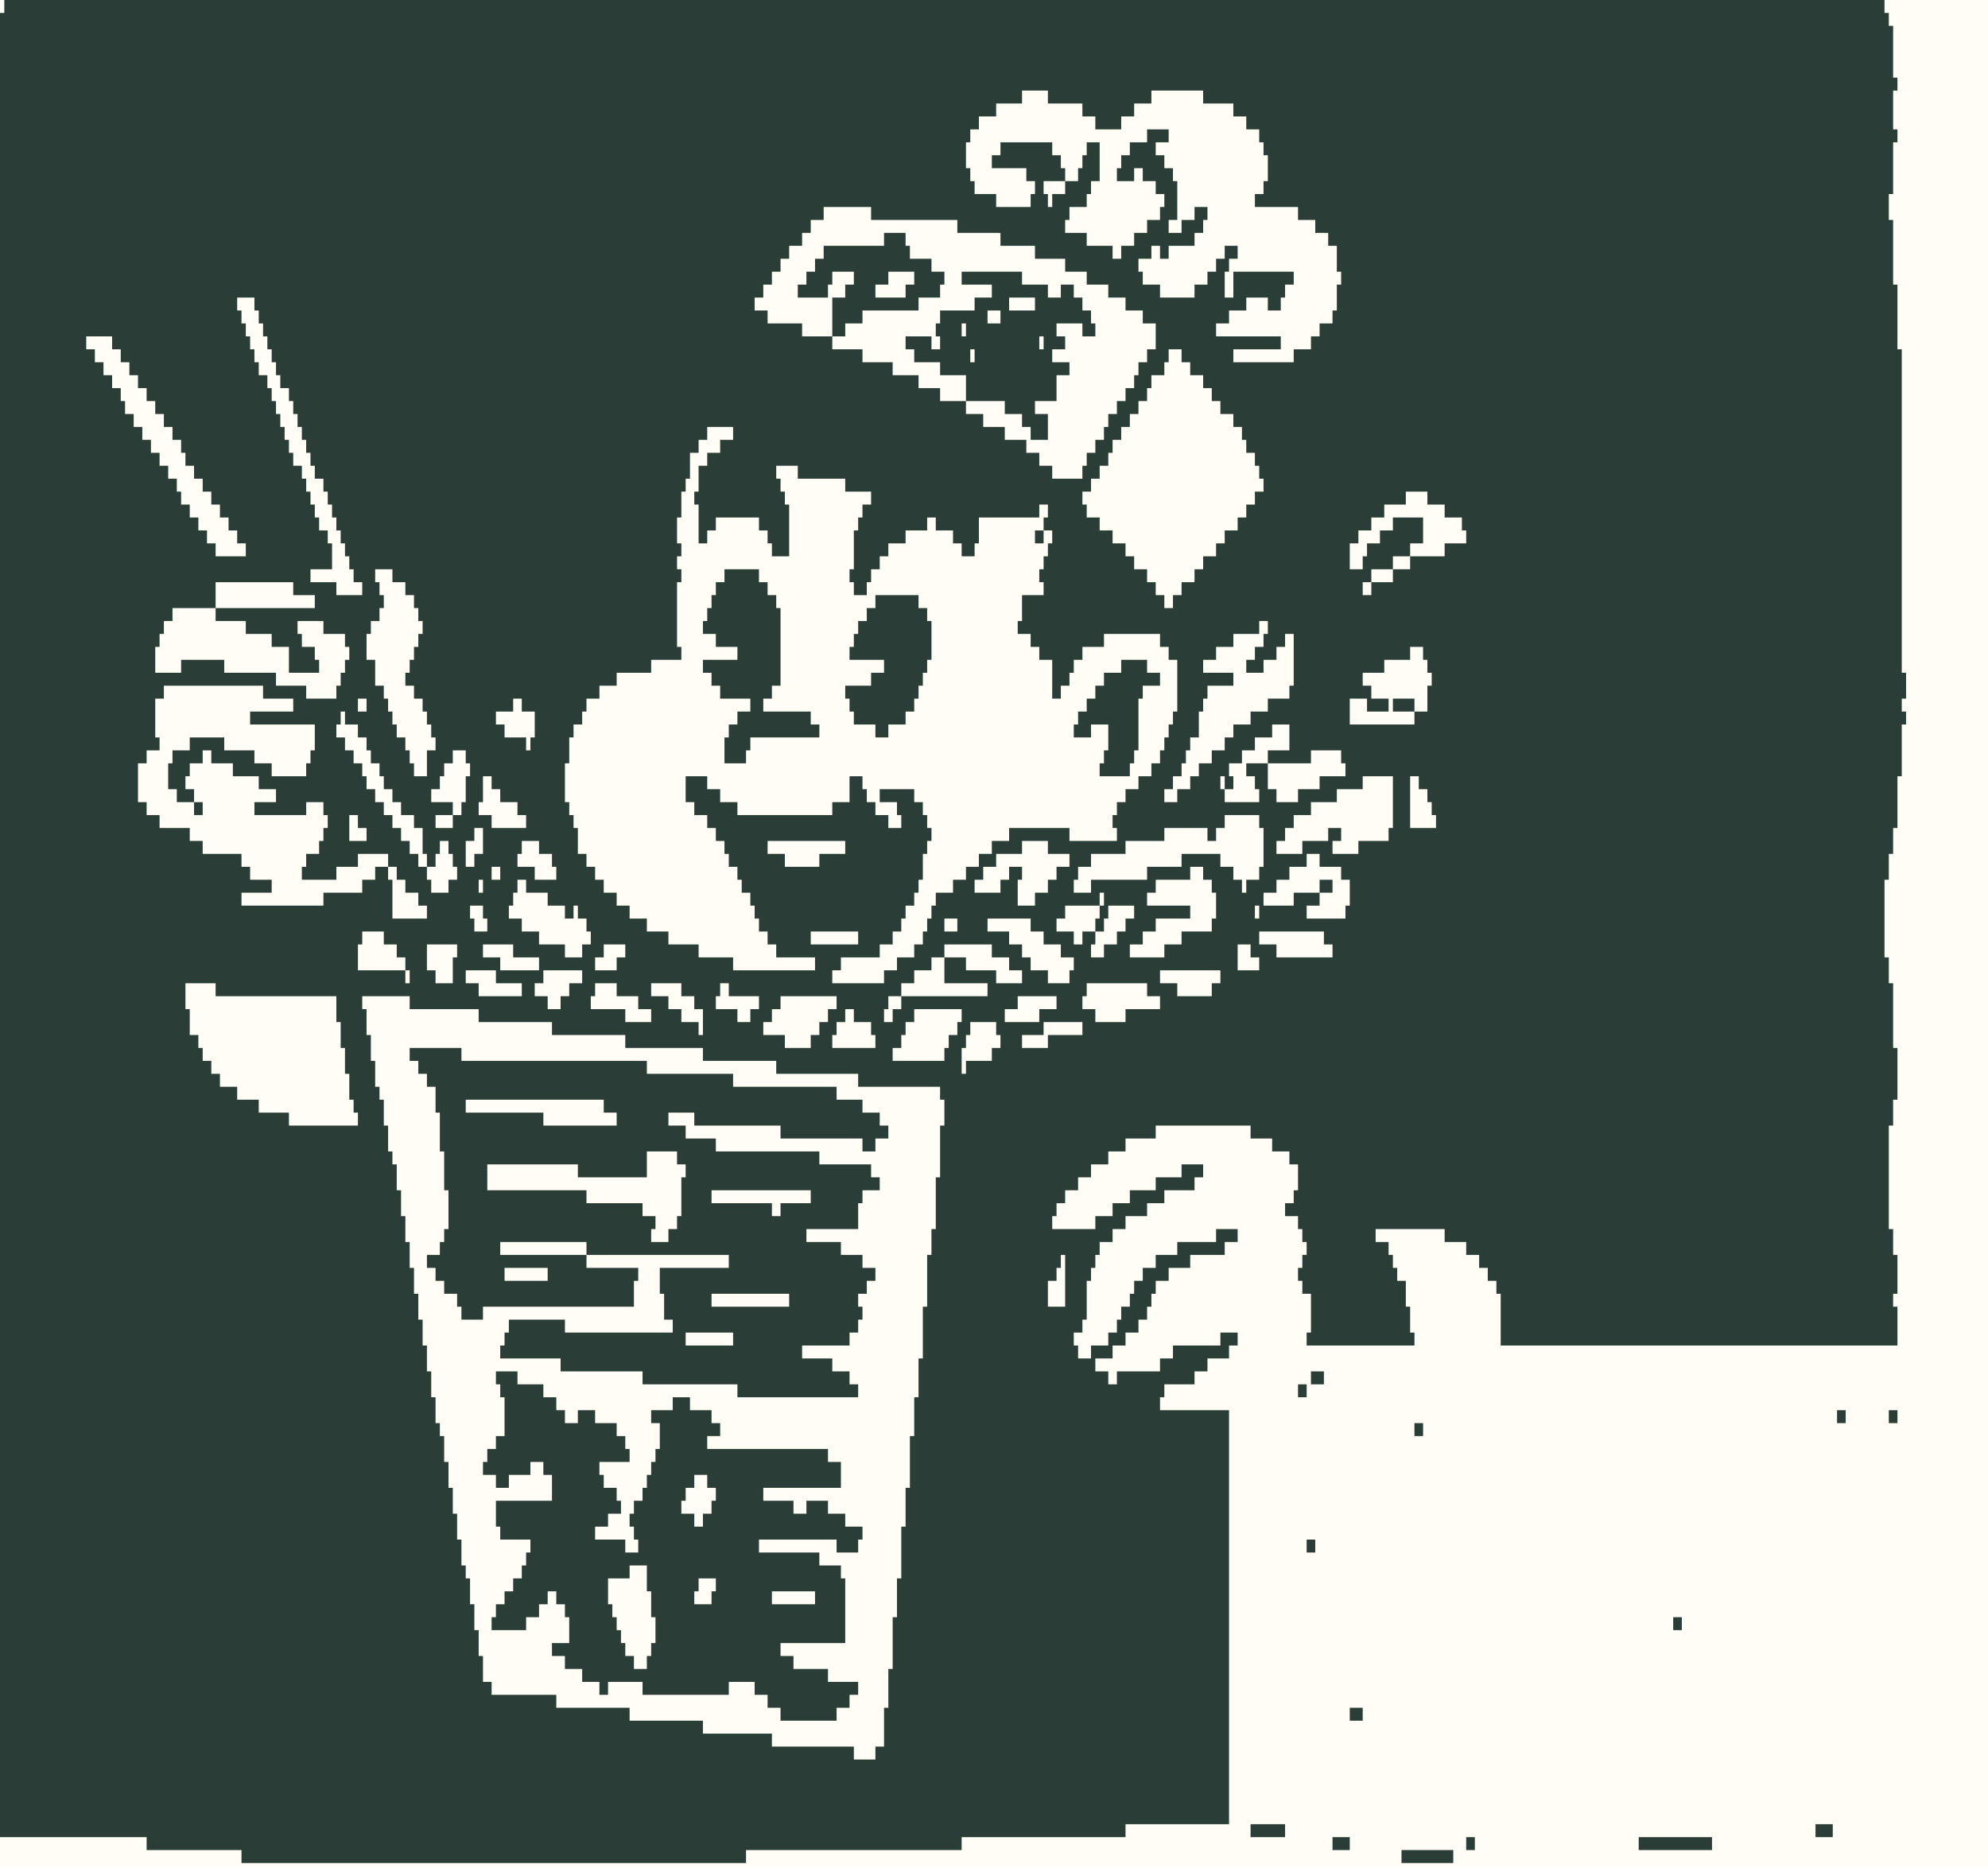
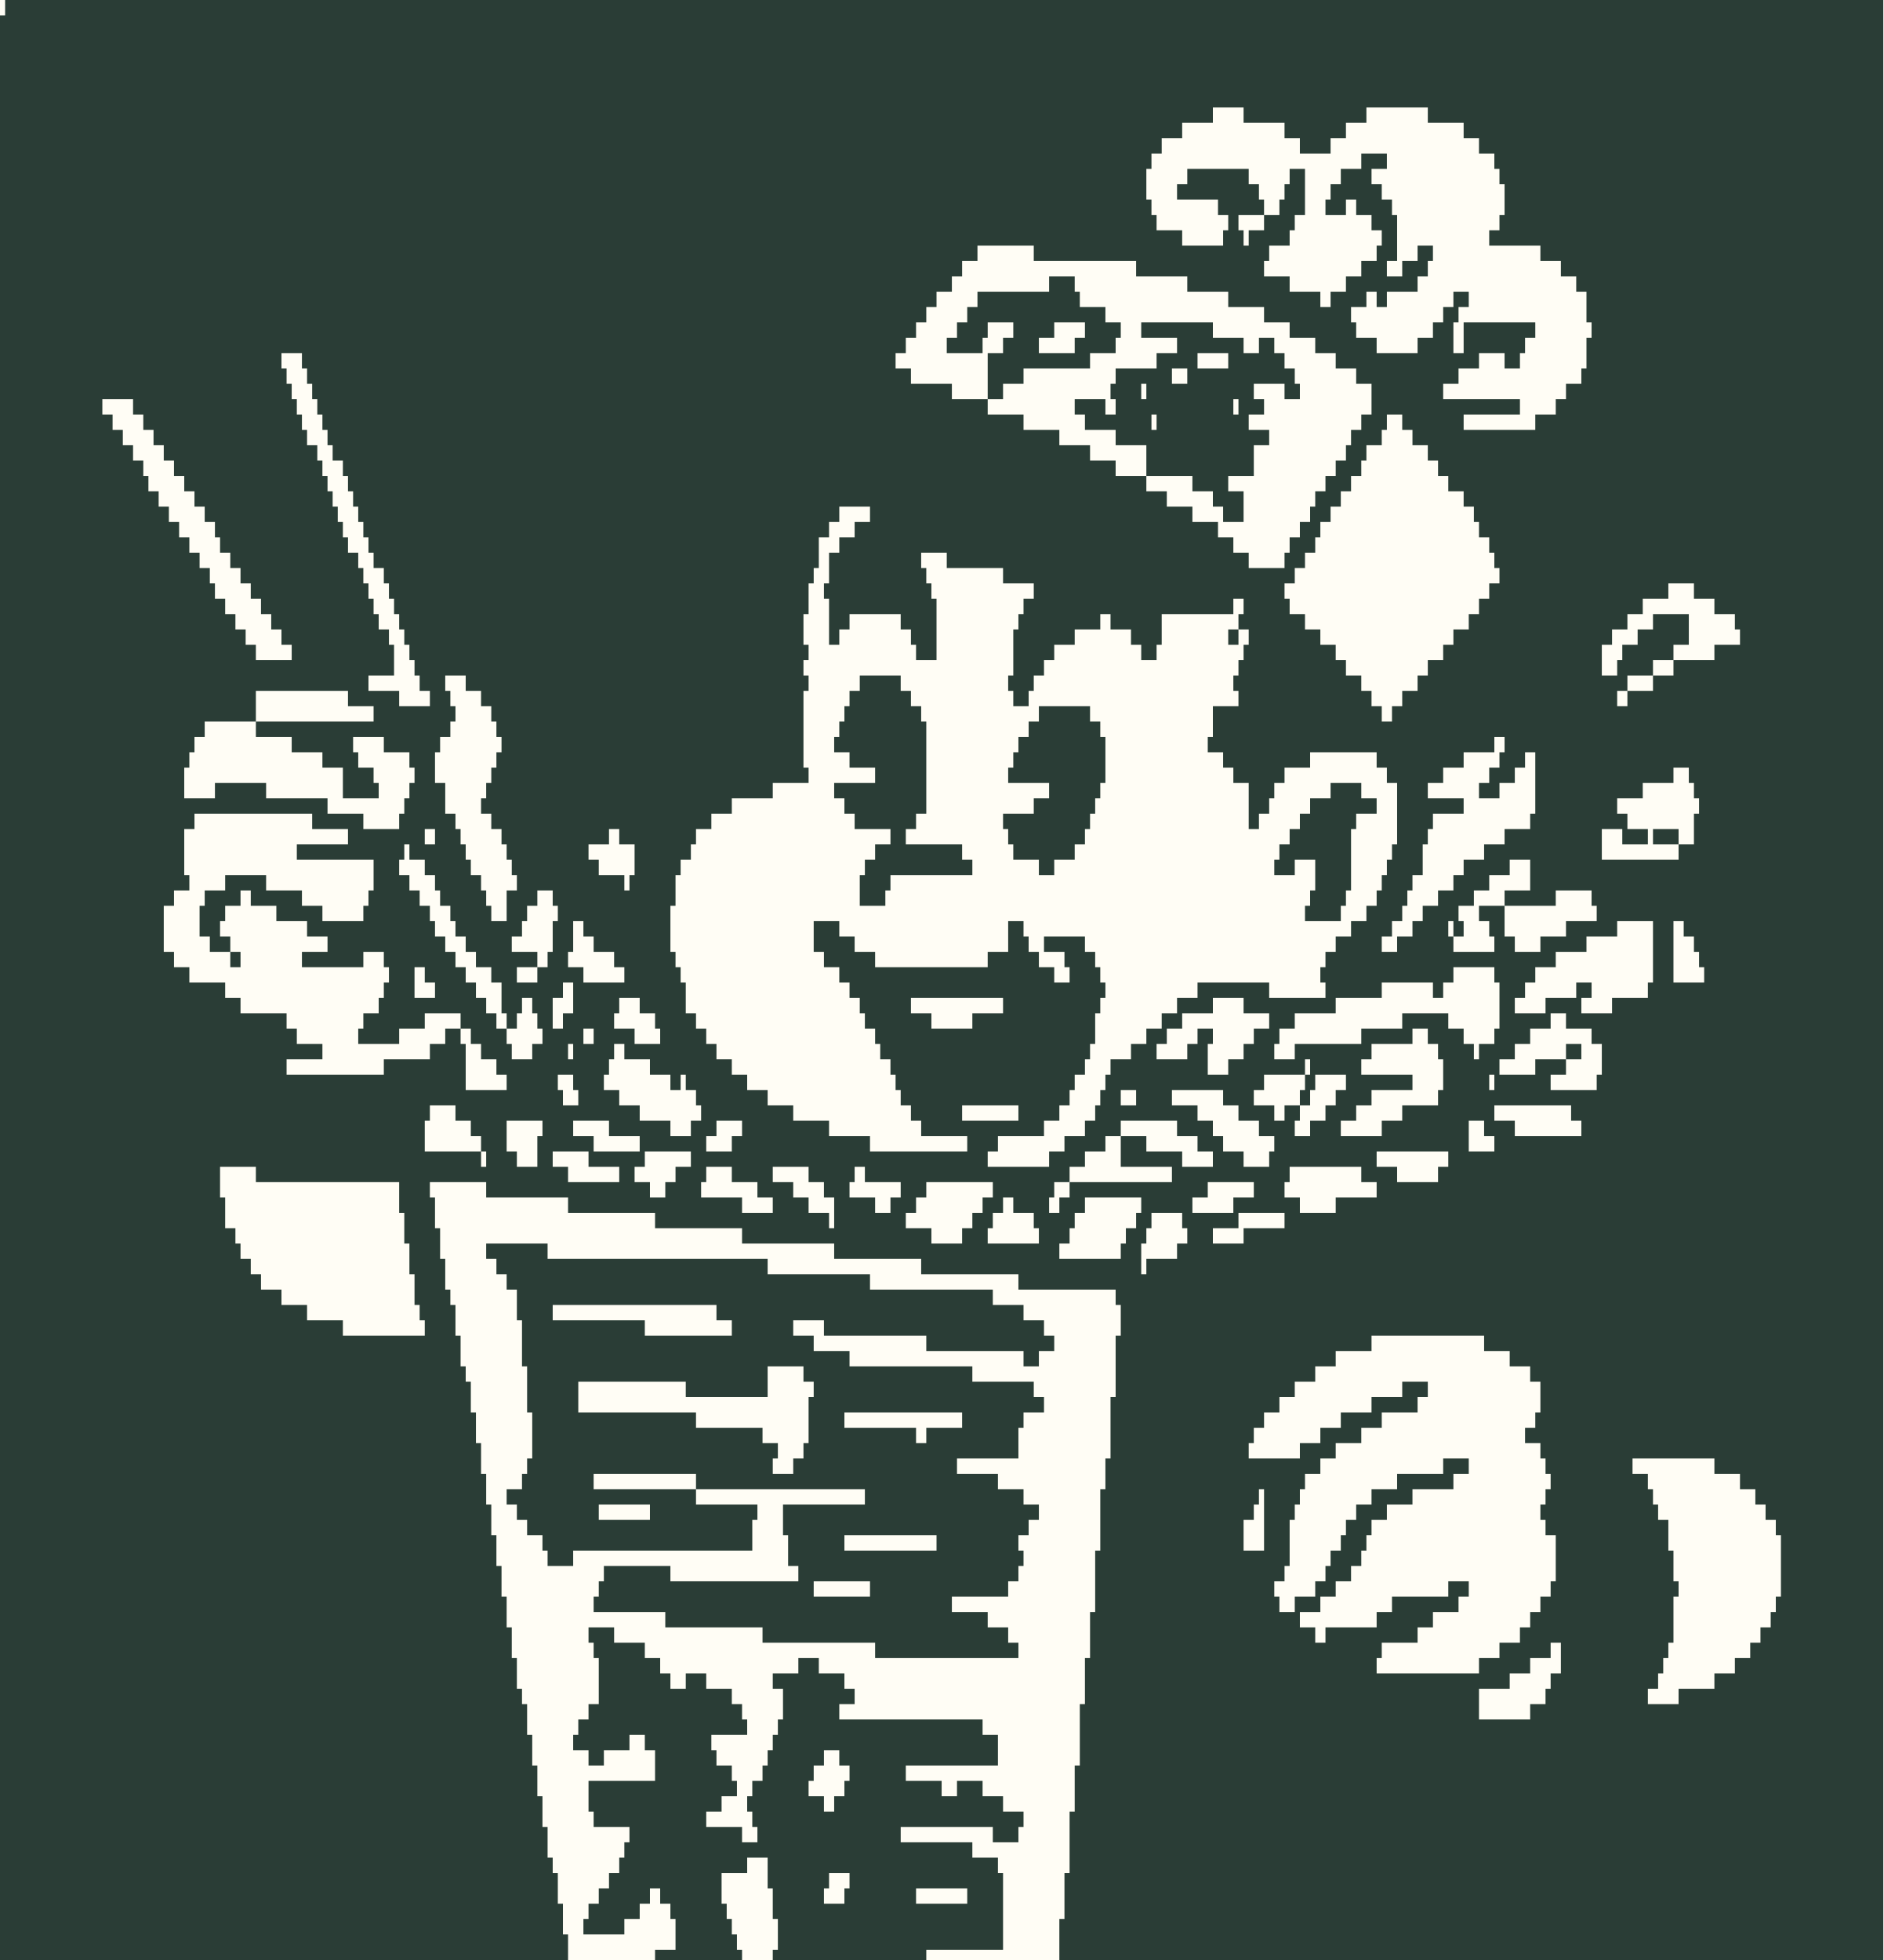
- <svg xmlns="http://www.w3.org/2000/svg" viewBox="0 0 461 433" width="461" height="433">
+ <svg xmlns="http://www.w3.org/2000/svg" viewBox="0 0 368 383" width="368" height="383">
  <rect width="100%" height="100%" fill="#fffdf5" />
-   <path d="M1 0H437v3H1Z M0 3H438v3H0Z M0 6H439v3H0Z M0 9H439v3H0Z M0 12H439v3H0Z M0 15H439v3H0Z M0 18H440v3H0Z M0 21H237v3H0Z M243 21H267v3H243Z M279 21H439v3H279Z M0 24H231v3H0Z M251 24H263v3H251Z M286 24H439v3H286Z M0 27H227v3H0Z M254 27H260v3H254Z M289 27H439v3H289Z M0 30H225v3H0Z M266 30H271v3H266Z M292 30H440v3H292Z M0 33H224v3H0Z M232 33H244v3H232Z M252 33H255v3H252Z M262 33H268v3H262Z M293 33H439v3H293Z M0 36H224v3H0Z M230 36H246v3H230Z M251 36H255v3H251Z M260 36H270v3H260Z M294 36H439v3H294Z M0 39H225v3H0Z M238 39H247v3H238Z M250 39H255v3H250Z M259 39H263v3H259Z M265 39H272v3H265Z M294 39H439v3H294Z M0 42H226v3H0Z M240 42H242v3H240Z M247 42H253v3H247Z M268 42H273v3H268Z M293 42H439v3H293Z M0 45H231v3H0Z M239 45H243v3H239Z M244 45H252v3H244Z M270 45H273v3H270Z M291 45H438v3H291Z M0 48H191v3H0Z M202 48H248v3H202Z M269 48H273v3H269Z M277 48H280v3H277Z M301 48H438v3H301Z M0 51H188v3H0Z M222 51H247v3H222Z M266 51H271v3H266Z M274 51H279v3H274Z M305 51H439v3H305Z M0 54H186v3H0Z M205 54H210v3H205Z M232 54H252v3H232Z M263 54H277v3H263Z M308 54H439v3H308Z M0 57H183v3H0Z M191 57H211v3H191Z M240 57H258v3H240Z M260 57H267v3H260Z M269 57H271v3H269Z M284 57H287v3H284Z M310 57H439v3H310Z M0 60H181v3H0Z M189 60H216v3H189Z M247 60H264v3H247Z M282 60H285v3H282Z M310 60H439v3H310Z M0 63H179v3H0Z M187 63H193v3H187Z M198 63H206v3H198Z M212 63H219v3H212Z M223 63H237v3H223Z M252 63H265v3H252Z M280 63H284v3H280Z M286 63H300v3H286Z M311 63H439v3H311Z M0 66H177v3H0Z M185 66H192v3H185Z M196 66H203v3H196Z M210 66H218v3H210Z M230 66H243v3H230Z M246 66H249v3H246Z M257 66H269v3H257Z M277 66H284v3H277Z M286 66H298v3H286Z M310 66H440v3H310Z M0 69H55v3H0Z M59 69H175v3H59Z M193 69H213v3H193Z M226 69H234v3H226Z M240 69H251v3H240Z M261 69H289v3H261Z M294 69H297v3H294Z M310 69H440v3H310Z M0 72H56v3H0Z M60 72H178v3H60Z M193 72H200v3H193Z M218 72H229v3H218Z M232 72H253v3H232Z M265 72H285v3H265Z M309 72H440v3H309Z M0 75H57v3H0Z M61 75H186v3H61Z M193 75H196v3H193Z M217 75H223v3H217Z M224 75H245v3H224Z M251 75H254v3H251Z M268 75H282v3H268Z M306 75H440v3H306Z M0 78H20v3H0Z M26 78H58v3H26Z M62 78H193v3H62Z M210 78H216v3H210Z M218 78H241v3H218Z M242 78H247v3H242Z M268 78H297v3H268Z M304 78H440v3H304Z M0 81H22v3H0Z M28 81H59v3H28Z M63 81H200v3H63Z M212 81H225v3H212Z M226 81H244v3H226Z M266 81H271v3H266Z M274 81H286v3H274Z M300 81H441v3H300Z M0 84H24v3H0Z M30 84H60v3H30Z M64 84H207v3H64Z M218 84H248v3H218Z M264 84H270v3H264Z M276 84H441v3H276Z M0 87H26v3H0Z M32 87H62v3H32Z M65 87H213v3H65Z M224 87H245v3H224Z M263 87H267v3H263Z M279 87H441v3H279Z M0 90H28v3H0Z M34 90H63v3H34Z M67 90H218v3H67Z M224 90H245v3H224Z M261 90H266v3H261Z M281 90H441v3H281Z M0 93H29v3H0Z M36 93H64v3H36Z M68 93H224v3H68Z M233 93H240v3H233Z M259 93H264v3H259Z M283 93H441v3H283Z M0 96H31v3H0Z M38 96H65v3H38Z M69 96H228v3H69Z M237 96H243v3H237Z M257 96H262v3H257Z M286 96H441v3H286Z M0 99H33v3H0Z M40 99H66v3H40Z M70 99H164v3H70Z M170 99H233v3H170Z M239 99H243v3H239Z M256 99H260v3H256Z M288 99H441v3H288Z M0 102H35v3H0Z M42 102H67v3H42Z M71 102H162v3H71Z M167 102H238v3H167Z M254 102H258v3H254Z M289 102H441v3H289Z M0 105H37v3H0Z M43 105H68v3H43Z M72 105H160v3H72Z M164 105H241v3H164Z M252 105H257v3H252Z M291 105H441v3H291Z M0 108H39v3H0Z M45 108H70v3H45Z M73 108H160v3H73Z M162 108H180v3H162Z M185 108H244v3H185Z M251 108H255v3H251Z M292 108H441v3H292Z M0 111H41v3H0Z M47 111H71v3H47Z M75 111H159v3H75Z M162 111H181v3H162Z M196 111H253v3H196Z M293 111H441v3H293Z M0 114H42v3H0Z M49 114H72v3H49Z M76 114H158v3H76Z M161 114H182v3H161Z M202 114H251v3H202Z M291 114H326v3H291Z M331 114H441v3H331Z M0 117H44v3H0Z M51 117H73v3H51Z M77 117H158v3H77Z M162 117H183v3H162Z M200 117H241v3H200Z M243 117H252v3H243Z M289 117H321v3H289Z M335 117H441v3H335Z M0 120H46v3H0Z M53 120H74v3H53Z M78 120H157v3H78Z M162 120H166v3H162Z M176 120H183v3H176Z M199 120H215v3H199Z M217 120H227v3H217Z M242 120H255v3H242Z M287 120H318v3H287Z M323 120H330v3H323Z M339 120H441v3H339Z M0 123H48v3H0Z M55 123H76v3H55Z M79 123H157v3H79Z M162 123H164v3H162Z M178 123H183v3H178Z M198 123H210v3H198Z M221 123H227v3H221Z M240 123H242v3H240Z M244 123H258v3H244Z M284 123H315v3H284Z M320 123H330v3H320Z M340 123H441v3H340Z M0 126H50v3H0Z M57 126H77v3H57Z M80 126H158v3H80Z M179 126H183v3H179Z M198 126H206v3H198Z M223 126H226v3H223Z M243 126H261v3H243Z M282 126H313v3H282Z M317 126H327v3H317Z M335 126H441v3H335Z M0 129H77v3H0Z M81 129H157v3H81Z M198 129H204v3H198Z M242 129H263v3H242Z M279 129H313v3H279Z M316 129H323v3H316Z M327 129H441v3H327Z M0 132H72v3H0Z M82 132H87v3H82Z M91 132H158v3H91Z M168 132H176v3H168Z M197 132H202v3H197Z M241 132H266v3H241Z M277 132H318v3H277Z M323 132H441v3H323Z M0 135H50v3H0Z M68 135H78v3H68Z M84 135H88v3H84Z M94 135H157v3H94Z M166 135H178v3H166Z M198 135H201v3H198Z M242 135H268v3H242Z M274 135H316v3H274Z M318 135H441v3H318Z M0 138H50v3H0Z M73 138H89v3H73Z M96 138H157v3H96Z M165 138H180v3H165Z M203 138H213v3H203Z M237 138H270v3H237Z M272 138H441v3H272Z M0 141H40v3H0Z M50 141H88v3H50Z M97 141H157v3H97Z M164 141H181v3H164Z M201 141H215v3H201Z M237 141H441v3H237Z M0 144H38v3H0Z M57 144H69v3H57Z M75 144H86v3H75Z M98 144H157v3H98Z M163 144H181v3H163Z M199 144H216v3H199Z M236 144H292v3H236Z M294 144H441v3H294Z M0 147H37v3H0Z M63 147H70v3H63Z M80 147H85v3H80Z M97 147H157v3H97Z M166 147H181v3H166Z M198 147H216v3H198Z M239 147H256v3H239Z M269 147H286v3H269Z M293 147H298v3H293Z M300 147H441v3H300Z M0 150H36v3H0Z M67 150H73v3H67Z M81 150H85v3H81Z M96 150H158v3H96Z M171 150H181v3H171Z M197 150H216v3H197Z M241 150H251v3H241Z M271 150H282v3H271Z M291 150H296v3H291Z M300 150H327v3H300Z M330 150H441v3H330Z M0 153H36v3H0Z M42 153H52v3H42Z M67 153H74v3H67Z M80 153H87v3H80Z M95 153H151v3H95Z M163 153H181v3H163Z M205 153H215v3H205Z M244 153H249v3H244Z M260 153H266v3H260Z M273 153H279v3H273Z M289 153H293v3H289Z M300 153H321v3H300Z M331 153H441v3H331Z M0 156H64v3H0Z M79 156H87v3H79Z M94 156H143v3H94Z M165 156H181v3H165Z M202 156H214v3H202Z M244 156H248v3H244Z M256 156H269v3H256Z M273 156H286v3H273Z M300 156H316v3H300Z M332 156H442v3H332Z M0 159H38v3H0Z M61 159H71v3H61Z M78 159H89v3H78Z M96 159H139v3H96Z M167 159H179v3H167Z M196 159H213v3H196Z M244 159H246v3H244Z M254 159H265v3H254Z M273 159H280v3H273Z M299 159H318v3H299Z M331 159H442v3H331Z M0 162H36v3H0Z M68 162H83v3H68Z M85 162H90v3H85Z M98 162H119v3H98Z M121 162H136v3H121Z M174 162H177v3H174Z M197 162H212v3H197Z M252 162H264v3H252Z M273 162H279v3H273Z M294 162H313v3H294Z M317 162H322v3H317Z M323 162H328v3H323Z M331 162H441v3H331Z M0 165H36v3H0Z M58 165H79v3H58Z M80 165H91v3H80Z M99 165H115v3H99Z M124 165H135v3H124Z M171 165H188v3H171Z M198 165H210v3H198Z M250 165H264v3H250Z M272 165H278v3H272Z M290 165H313v3H290Z M328 165H442v3H328Z M0 168H36v3H0Z M73 168H78v3H73Z M83 168H92v3H83Z M100 168H117v3H100Z M124 168H133v3H124Z M169 168H190v3H169Z M203 168H206v3H203Z M249 168H253v3H249Z M257 168H264v3H257Z M271 168H278v3H271Z M286 168H295v3H286Z M299 168H441v3H299Z M0 171H37v3H0Z M44 171H52v3H44Z M73 171H80v3H73Z M85 171H94v3H85Z M101 171H122v3H101Z M123 171H132v3H123Z M168 171H174v3H168Z M257 171H264v3H257Z M270 171H276v3H270Z M284 171H291v3H284Z M299 171H441v3H299Z M0 174H34v3H0Z M40 174H47v3H40Z M49 174H59v3H49Z M72 174H82v3H72Z M86 174H95v3H86Z M99 174H105v3H99Z M108 174H132v3H108Z M168 174H173v3H168Z M256 174H263v3H256Z M269 174H275v3H269Z M281 174H288v3H281Z M294 174H304v3H294Z M311 174H441v3H311Z M0 177H32v3H0Z M39 177H44v3H39Z M54 177H63v3H54Z M71 177H84v3H71Z M88 177H96v3H88Z M99 177H103v3H99Z M109 177H131v3H109Z M255 177H262v3H255Z M267 177H274v3H267Z M278 177H285v3H278Z M289 177H294v3H289Z M312 177H441v3H312Z M0 180H32v3H0Z M39 180H43v3H39Z M60 180H85v3H60Z M89 180H102v3H89Z M108 180H112v3H108Z M114 180H131v3H114Z M159 180H164v3H159Z M197 180H200v3H197Z M264 180H272v3H264Z M276 180H283v3H276Z M284 180H286v3H284Z M291 180H294v3H291Z M306 180H316v3H306Z M323 180H327v3H323Z M329 180H440v3H329Z M0 183H32v3H0Z M41 183H45v3H41Z M64 183H87v3H64Z M91 183H100v3H91Z M108 183H112v3H108Z M116 183H131v3H116Z M159 183H167v3H159Z M197 183H201v3H197Z M204 183H212v3H204Z M261 183H270v3H261Z M273 183H284v3H273Z M292 183H296v3H292Z M301 183H310v3H301Z M323 183H327v3H323Z M331 183H440v3H331Z M0 186H34v3H0Z M45 186H47v3H45Z M59 186H71v3H59Z M75 186H89v3H75Z M93 186H105v3H93Z M107 186H111v3H107Z M120 186H132v3H120Z M161 186H171v3H161Z M193 186H203v3H193Z M208 186H214v3H208Z M259 186H304v3H259Z M323 186H327v3H323Z M332 186H440v3H332Z M0 189H37v3H0Z M76 189H81v3H76Z M83 189H91v3H83Z M96 189H101v3H96Z M105 189H114v3H105Z M122 189H133v3H122Z M164 189H206v3H164Z M209 189H215v3H209Z M258 189H284v3H258Z M292 189H300v3H292Z M323 189H327v3H323Z M333 189H440v3H333Z M0 192H44v3H0Z M75 192H81v3H75Z M85 192H93v3H85Z M98 192H110v3H98Z M112 192H134v3H112Z M166 192H216v3H166Z M234 192H248v3H234Z M259 192H270v3H259Z M280 192H282v3H280Z M293 192H298v3H293Z M308 192H311v3H308Z M322 192H439v3H322Z M0 195H47v3H0Z M74 195H95v3H74Z M98 195H102v3H98Z M104 195H108v3H104Z M112 195H121v3H112Z M125 195H134v3H125Z M168 195H178v3H168Z M196 195H215v3H196Z M230 195H237v3H230Z M243 195H261v3H243Z M293 195H296v3H293Z M302 195H309v3H302Z M315 195H439v3H315Z M0 198H56v3H0Z M71 198H83v3H71Z M90 198H97v3H90Z M99 198H101v3H99Z M105 198H108v3H105Z M110 198H120v3H110Z M128 198H136v3H128Z M169 198H182v3H169Z M190 198H214v3H190Z M227 198H231v3H227Z M248 198H253v3H248Z M274 198H283v3H274Z M293 198H303v3H293Z M306 198H438v3H306Z M0 201H58v3H0Z M70 201H78v3H70Z M87 201H90v3H87Z M92 201H99v3H92Z M106 201H114v3H106Z M116 201H124v3H116Z M129 201H138v3H129Z M171 201H214v3H171Z M224 201H228v3H224Z M234 201H237v3H234Z M245 201H250v3H245Z M266 201H276v3H266Z M279 201H286v3H279Z M292 201H299v3H292Z M311 201H438v3H311Z M0 204H63v3H0Z M84 204H91v3H84Z M94 204H100v3H94Z M104 204H111v3H104Z M112 204H120v3H112Z M122 204H140v3H122Z M172 204H213v3H172Z M221 204H226v3H221Z M232 204H236v3H232Z M243 204H249v3H243Z M253 204H268v3H253Z M281 204H288v3H281Z M289 204H296v3H289Z M306 204H309v3H306Z M313 204H437v3H313Z M0 207H56v3H0Z M75 207H91v3H75Z M97 207H119v3H97Z M127 207H143v3H127Z M174 207H212v3H174Z M217 207H236v3H217Z M240 207H255v3H240Z M256 207H266v3H256Z M282 207H293v3H282Z M300 207H306v3H300Z M313 207H437v3H313Z M0 210H91v3H0Z M99 210H109v3H99Z M112 210H118v3H112Z M131 210H133v3H131Z M134 210H146v3H134Z M175 210H210v3H175Z M216 210H247v3H216Z M255 210H257v3H255Z M263 210H276v3H263Z M282 210H291v3H282Z M292 210H303v3H292Z M312 210H437v3H312Z M0 213H110v3H0Z M113 213H121v3H113Z M136 213H150v3H136Z M176 213H209v3H176Z M215 213H219v3H215Z M222 213H229v3H222Z M239 213H245v3H239Z M254 213H256v3H254Z M261 213H268v3H261Z M281 213H437v3H281Z M0 216H84v3H0Z M89 216H125v3H89Z M137 216H155v3H137Z M178 216H188v3H178Z M199 216H207v3H199Z M214 216H234v3H214Z M242 216H249v3H242Z M251 216H254v3H251Z M259 216H265v3H259Z M274 216H292v3H274Z M307 216H437v3H307Z M0 219H83v3H0Z M92 219H99v3H92Z M106 219H112v3H106Z M119 219H131v3H119Z M135 219H140v3H135Z M145 219H162v3H145Z M180 219H204v3H180Z M212 219H219v3H212Z M230 219H237v3H230Z M246 219H253v3H246Z M256 219H262v3H256Z M270 219H287v3H270Z M290 219H296v3H290Z M309 219H437v3H309Z M0 222H83v3H0Z M94 222H99v3H94Z M105 222H116v3H105Z M125 222H138v3H125Z M143 222H170v3H143Z M189 222H195v3H189Z M208 222H216v3H208Z M219 222H224v3H219Z M234 222H239v3H234Z M249 222H287v3H249Z M292 222H438v3H292Z M0 225H94v3H0Z M95 225H101v3H95Z M105 225H108v3H105Z M115 225H126v3H115Z M135 225H193v3H135Z M205 225H212v3H205Z M219 225H231v3H219Z M237 225H243v3H237Z M248 225H269v3H248Z M283 225H438v3H283Z M0 228H43v3H0Z M50 228H111v3H50Z M121 228H124v3H121Z M132 228H138v3H132Z M143 228H151v3H143Z M158 228H167v3H158Z M169 228H209v3H169Z M229 228H252v3H229Z M266 228H273v3H266Z M281 228H439v3H281Z M0 231H43v3H0Z M78 231H84v3H78Z M95 231H127v3H95Z M130 231H137v3H130Z M148 231H155v3H148Z M161 231H166v3H161Z M176 231H181v3H176Z M194 231H206v3H194Z M209 231H236v3H209Z M245 231H251v3H245Z M269 231H439v3H269Z M0 234H44v3H0Z M78 234H85v3H78Z M111 234H145v3H111Z M151 234H158v3H151Z M163 234H171v3H163Z M174 234H179v3H174Z M192 234H196v3H192Z M198 234H205v3H198Z M207 234H212v3H207Z M223 234H233v3H223Z M241 234H254v3H241Z M261 234H439v3H261Z M0 237H44v3H0Z M79 237H85v3H79Z M128 237H162v3H128Z M163 237H177v3H163Z M190 237H194v3H190Z M202 237H210v3H202Z M222 237H225v3H222Z M231 237H242v3H231Z M251 237H439v3H251Z M0 240H46v3H0Z M79 240H86v3H79Z M145 240H182v3H145Z M188 240H193v3H188Z M203 240H209v3H203Z M220 240H224v3H220Z M232 240H237v3H232Z M243 240H439v3H243Z M0 243H47v3H0Z M80 243H86v3H80Z M95 243H107v3H95Z M163 243H207v3H163Z M219 243H223v3H219Z M230 243H440v3H230Z M0 246H49v3H0Z M80 246H87v3H80Z M97 246H150v3H97Z M180 246H223v3H180Z M224 246H440v3H224Z M0 249H51v3H0Z M81 249H87v3H81Z M99 249H170v3H99Z M199 249H440v3H199Z M0 252H55v3H0Z M81 252H88v3H81Z M101 252H194v3H101Z M218 252H440v3H218Z M0 255H60v3H0Z M82 255H89v3H82Z M101 255H108v3H101Z M140 255H200v3H140Z M219 255H439v3H219Z M0 258H67v3H0Z M83 258H89v3H83Z M102 258H126v3H102Z M143 258H155v3H143Z M161 258H204v3H161Z M219 258H439v3H219Z M0 261H90v3H0Z M102 261H159v3H102Z M181 261H206v3H181Z M218 261H268v3H218Z M290 261H438v3H290Z M0 264H90v3H0Z M102 264H166v3H102Z M200 264H203v3H200Z M218 264H261v3H218Z M295 264H438v3H295Z M0 267H91v3H0Z M103 267H150v3H103Z M157 267H190v3H157Z M218 267H257v3H218Z M299 267H438v3H299Z M0 270H92v3H0Z M103 270H113v3H103Z M134 270H150v3H134Z M159 270H202v3H159Z M218 270H253v3H218Z M274 270H279v3H274Z M301 270H438v3H301Z M0 273H92v3H0Z M103 273H113v3H103Z M158 273H204v3H158Z M217 273H250v3H217Z M268 273H277v3H268Z M301 273H438v3H301Z M0 276H93v3H0Z M104 276H136v3H104Z M158 276H165v3H158Z M188 276H200v3H188Z M217 276H247v3H217Z M262 276H270v3H262Z M300 276H438v3H300Z M0 279H93v3H0Z M104 279H149v3H104Z M158 279H179v3H158Z M181 279H199v3H181Z M217 279H245v3H217Z M258 279H266v3H258Z M298 279H438v3H298Z M0 282H94v3H0Z M104 282H152v3H104Z M157 282H199v3H157Z M217 282H244v3H217Z M254 282H261v3H254Z M301 282H438v3H301Z M0 285H94v3H0Z M103 285H151v3H103Z M155 285H187v3H155Z M216 285H258v3H216Z M282 285H287v3H282Z M302 285H319v3H302Z M335 285H439v3H335Z M0 288H95v3H0Z M102 288H116v3H102Z M136 288H195v3H136Z M216 288H255v3H216Z M273 288H284v3H273Z M303 288H322v3H303Z M340 288H439v3H340Z M0 291H95v3H0Z M99 291H136v3H99Z M169 291H200v3H169Z M215 291H246v3H215Z M247 291H254v3H247Z M268 291H276v3H268Z M302 291H323v3H302Z M343 291H440v3H343Z M0 294H96v3H0Z M101 294H117v3H101Z M127 294H148v3H127Z M153 294H203v3H153Z M215 294H245v3H215Z M247 294H253v3H247Z M265 294H271v3H265Z M301 294H324v3H301Z M345 294H440v3H345Z M0 297H96v3H0Z M103 297H147v3H103Z M153 297H201v3H153Z M215 297H243v3H215Z M247 297H252v3H247Z M263 297H268v3H263Z M302 297H326v3H302Z M347 297H440v3H347Z M0 300H97v3H0Z M106 300H147v3H106Z M154 300H165v3H154Z M183 300H199v3H183Z M215 300H243v3H215Z M247 300H252v3H247Z M262 300H267v3H262Z M304 300H326v3H304Z M348 300H439v3H348Z M0 303H97v3H0Z M107 303H112v3H107Z M154 303H200v3H154Z M214 303H252v3H214Z M260 303H266v3H260Z M304 303H327v3H304Z M348 303H440v3H348Z M0 306H98v3H0Z M118 306H131v3H118Z M156 306H199v3H156Z M214 306H251v3H214Z M259 306H264v3H259Z M304 306H327v3H304Z M348 306H440v3H348Z M0 309H98v3H0Z M117 309H159v3H117Z M170 309H197v3H170Z M214 309H249v3H214Z M257 309H261v3H257Z M283 309H287v3H283Z M303 309H328v3H303Z M348 309H440v3H348Z M0 312H99v3H0Z M116 312H186v3H116Z M214 312H250v3H214Z M253 312H258v3H253Z M272 312H285v3H272Z M0 315H99v3H0Z M130 315H193v3H130Z M213 315H254v3H213Z M269 315H280v3H269Z M0 318H100v3H0Z M115 318H120v3H115Z M149 318H197v3H149Z M213 318H257v3H213Z M259 318H277v3H259Z M304 318H307v3H304Z M0 321H100v3H0Z M116 321H126v3H116Z M171 321H199v3H171Z M213 321H270v3H213Z M301 321H303v3H301Z M0 324H101v3H0Z M117 324H129v3H117Z M156 324H160v3H156Z M212 324H269v3H212Z M0 327H101v3H0Z M117 327H131v3H117Z M134 327H138v3H134Z M151 327H165v3H151Z M212 327H285v3H212Z M426 327H428v3H426Z M438 327H440v3H438Z M0 330H102v3H0Z M117 330H143v3H117Z M153 330H167v3H153Z M212 330H285v3H212Z M328 330H330v3H328Z M0 333H103v3H0Z M115 333H145v3H115Z M153 333H164v3H153Z M211 333H285v3H211Z M0 336H103v3H0Z M113 336H146v3H113Z M152 336H192v3H152Z M211 336H285v3H211Z M0 339H104v3H0Z M112 339H123v3H112Z M126 339H139v3H126Z M151 339H195v3H151Z M211 339H285v3H211Z M0 342H104v3H0Z M115 342H118v3H115Z M128 342H140v3H128Z M150 342H161v3H150Z M164 342H195v3H164Z M211 342H285v3H211Z M0 345H105v3H0Z M128 345H143v3H128Z M149 345H159v3H149Z M166 345H177v3H166Z M210 345H285v3H210Z M0 348H105v3H0Z M115 348H144v3H115Z M147 348H158v3H147Z M165 348H184v3H165Z M187 348H192v3H187Z M210 348H285v3H210Z M0 351H106v3H0Z M115 351H141v3H115Z M146 351H161v3H146Z M163 351H196v3H163Z M210 351H285v3H210Z M0 354H106v3H0Z M116 354H138v3H116Z M147 354H200v3H147Z M209 354H285v3H209Z M0 357H107v3H0Z M123 357H145v3H123Z M148 357H176v3H148Z M194 357H199v3H194Z M209 357H285v3H209Z M303 357H305v3H303Z M0 360H107v3H0Z M122 360H190v3H122Z M209 360H285v3H209Z M0 363H108v3H0Z M121 363H146v3H121Z M150 363H195v3H150Z M209 363H285v3H209Z M0 366H109v3H0Z M119 366H141v3H119Z M150 366H162v3H150Z M166 366H196v3H166Z M208 366H285v3H208Z M0 369H109v3H0Z M117 369H127v3H117Z M129 369H141v3H129Z M151 369H161v3H151Z M165 369H179v3H165Z M189 369H196v3H189Z M208 369H285v3H208Z M0 372H110v3H0Z M115 372H125v3H115Z M131 372H142v3H131Z M151 372H196v3H151Z M208 372H285v3H208Z M0 375H110v3H0Z M114 375H122v3H114Z M132 375H143v3H132Z M152 375H196v3H152Z M207 375H285v3H207Z M388 375H390v3H388Z M0 378H111v3H0Z M132 378H144v3H132Z M152 378H196v3H152Z M207 378H285v3H207Z M0 381H111v3H0Z M128 381H145v3H128Z M151 381H181v3H151Z M207 381H285v3H207Z M0 384H112v3H0Z M131 384H147v3H131Z M150 384H184v3H150Z M207 384H285v3H207Z M0 387H112v3H0Z M135 387H192v3H135Z M206 387H285v3H206Z M0 390H114v3H0Z M139 390H141v3H139Z M149 390H169v3H149Z M175 390H199v3H175Z M206 390H285v3H206Z M0 393H129v3H0Z M178 393H197v3H178Z M206 393H285v3H206Z M0 396H146v3H0Z M181 396H194v3H181Z M205 396H285v3H205Z M313 396H316v3H313Z M0 399H163v3H0Z M205 399H285v3H205Z M0 402H179v3H0Z M205 402H285v3H205Z M0 405H198v3H0Z M203 405H285v3H203Z M0 408H285v3H0Z M0 411H285v3H0Z M0 414H285v3H0Z M0 417H285v3H0Z M0 420H285v3H0Z M0 423H261v3H0Z M290 423H298v3H290Z M421 423H425v3H421Z M34 426H223v3H34Z M309 426H313v3H309Z M340 426H342v3H340Z M380 426H397v3H380Z M56 429H173v3H56Z M325 429H337v3H325Z" fill="#2a3d36" fill-rule="evenodd" />
+   <path d="M1 0H368v3H1Z M0 3H368v3H0Z M0 6H368v3H0Z M0 9H368v3H0Z M0 12H368v3H0Z M0 15H368v3H0Z M0 18H368v3H0Z M0 21H237v3H0Z M243 21H267v3H243Z M279 21H368v3H279Z M0 24H231v3H0Z M251 24H263v3H251Z M286 24H368v3H286Z M0 27H227v3H0Z M254 27H260v3H254Z M289 27H368v3H289Z M0 30H225v3H0Z M266 30H271v3H266Z M292 30H368v3H292Z M0 33H224v3H0Z M232 33H244v3H232Z M252 33H255v3H252Z M262 33H268v3H262Z M293 33H368v3H293Z M0 36H224v3H0Z M230 36H246v3H230Z M251 36H255v3H251Z M260 36H270v3H260Z M294 36H368v3H294Z M0 39H225v3H0Z M238 39H247v3H238Z M250 39H255v3H250Z M259 39H263v3H259Z M265 39H272v3H265Z M294 39H368v3H294Z M0 42H226v3H0Z M240 42H242v3H240Z M247 42H253v3H247Z M268 42H273v3H268Z M293 42H368v3H293Z M0 45H231v3H0Z M239 45H243v3H239Z M244 45H252v3H244Z M270 45H273v3H270Z M291 45H368v3H291Z M0 48H191v3H0Z M202 48H248v3H202Z M269 48H273v3H269Z M277 48H280v3H277Z M301 48H368v3H301Z M0 51H188v3H0Z M222 51H247v3H222Z M266 51H271v3H266Z M274 51H279v3H274Z M305 51H368v3H305Z M0 54H186v3H0Z M205 54H210v3H205Z M232 54H252v3H232Z M263 54H277v3H263Z M308 54H368v3H308Z M0 57H183v3H0Z M191 57H211v3H191Z M240 57H258v3H240Z M260 57H267v3H260Z M269 57H271v3H269Z M284 57H287v3H284Z M310 57H368v3H310Z M0 60H181v3H0Z M189 60H216v3H189Z M247 60H264v3H247Z M282 60H285v3H282Z M310 60H368v3H310Z M0 63H179v3H0Z M187 63H193v3H187Z M198 63H206v3H198Z M212 63H219v3H212Z M223 63H237v3H223Z M252 63H265v3H252Z M280 63H284v3H280Z M286 63H300v3H286Z M311 63H368v3H311Z M0 66H177v3H0Z M185 66H192v3H185Z M196 66H203v3H196Z M210 66H218v3H210Z M230 66H243v3H230Z M246 66H249v3H246Z M257 66H269v3H257Z M277 66H284v3H277Z M286 66H298v3H286Z M310 66H368v3H310Z M0 69H55v3H0Z M59 69H175v3H59Z M193 69H213v3H193Z M226 69H234v3H226Z M240 69H251v3H240Z M261 69H289v3H261Z M294 69H297v3H294Z M310 69H368v3H310Z M0 72H56v3H0Z M60 72H178v3H60Z M193 72H200v3H193Z M218 72H229v3H218Z M232 72H253v3H232Z M265 72H285v3H265Z M309 72H368v3H309Z M0 75H57v3H0Z M61 75H186v3H61Z M193 75H196v3H193Z M217 75H223v3H217Z M224 75H245v3H224Z M251 75H254v3H251Z M268 75H282v3H268Z M306 75H368v3H306Z M0 78H20v3H0Z M26 78H58v3H26Z M62 78H193v3H62Z M210 78H216v3H210Z M218 78H241v3H218Z M242 78H247v3H242Z M268 78H297v3H268Z M304 78H368v3H304Z M0 81H22v3H0Z M28 81H59v3H28Z M63 81H200v3H63Z M212 81H225v3H212Z M226 81H244v3H226Z M266 81H271v3H266Z M274 81H286v3H274Z M300 81H368v3H300Z M0 84H24v3H0Z M30 84H60v3H30Z M64 84H207v3H64Z M218 84H248v3H218Z M264 84H270v3H264Z M276 84H368v3H276Z M0 87H26v3H0Z M32 87H62v3H32Z M65 87H213v3H65Z M224 87H245v3H224Z M263 87H267v3H263Z M279 87H368v3H279Z M0 90H28v3H0Z M34 90H63v3H34Z M67 90H218v3H67Z M224 90H245v3H224Z M261 90H266v3H261Z M281 90H368v3H281Z M0 93H29v3H0Z M36 93H64v3H36Z M68 93H224v3H68Z M233 93H240v3H233Z M259 93H264v3H259Z M283 93H368v3H283Z M0 96H31v3H0Z M38 96H65v3H38Z M69 96H228v3H69Z M237 96H243v3H237Z M257 96H262v3H257Z M286 96H368v3H286Z M0 99H33v3H0Z M40 99H66v3H40Z M70 99H164v3H70Z M170 99H233v3H170Z M239 99H243v3H239Z M256 99H260v3H256Z M288 99H368v3H288Z M0 102H35v3H0Z M42 102H67v3H42Z M71 102H162v3H71Z M167 102H238v3H167Z M254 102H258v3H254Z M289 102H368v3H289Z M0 105H37v3H0Z M43 105H68v3H43Z M72 105H160v3H72Z M164 105H241v3H164Z M252 105H257v3H252Z M291 105H368v3H291Z M0 108H39v3H0Z M45 108H70v3H45Z M73 108H160v3H73Z M162 108H180v3H162Z M185 108H244v3H185Z M251 108H255v3H251Z M292 108H368v3H292Z M0 111H41v3H0Z M47 111H71v3H47Z M75 111H159v3H75Z M162 111H181v3H162Z M196 111H253v3H196Z M293 111H368v3H293Z M0 114H42v3H0Z M49 114H72v3H49Z M76 114H158v3H76Z M161 114H182v3H161Z M202 114H251v3H202Z M291 114H326v3H291Z M331 114H368v3H331Z M0 117H44v3H0Z M51 117H73v3H51Z M77 117H158v3H77Z M162 117H183v3H162Z M200 117H241v3H200Z M243 117H252v3H243Z M289 117H321v3H289Z M335 117H368v3H335Z M0 120H46v3H0Z M53 120H74v3H53Z M78 120H157v3H78Z M162 120H166v3H162Z M176 120H183v3H176Z M199 120H215v3H199Z M217 120H227v3H217Z M242 120H255v3H242Z M287 120H318v3H287Z M323 120H330v3H323Z M339 120H368v3H339Z M0 123H48v3H0Z M55 123H76v3H55Z M79 123H157v3H79Z M162 123H164v3H162Z M178 123H183v3H178Z M198 123H210v3H198Z M221 123H227v3H221Z M240 123H242v3H240Z M244 123H258v3H244Z M284 123H315v3H284Z M320 123H330v3H320Z M340 123H368v3H340Z M0 126H50v3H0Z M57 126H77v3H57Z M80 126H158v3H80Z M179 126H183v3H179Z M198 126H206v3H198Z M223 126H226v3H223Z M243 126H261v3H243Z M282 126H313v3H282Z M317 126H327v3H317Z M335 126H368v3H335Z M0 129H77v3H0Z M81 129H157v3H81Z M198 129H204v3H198Z M242 129H263v3H242Z M279 129H313v3H279Z M316 129H323v3H316Z M327 129H368v3H327Z M0 132H72v3H0Z M82 132H87v3H82Z M91 132H158v3H91Z M168 132H176v3H168Z M197 132H202v3H197Z M241 132H266v3H241Z M277 132H318v3H277Z M323 132H368v3H323Z M0 135H50v3H0Z M68 135H78v3H68Z M84 135H88v3H84Z M94 135H157v3H94Z M166 135H178v3H166Z M198 135H201v3H198Z M242 135H268v3H242Z M274 135H316v3H274Z M318 135H368v3H318Z M0 138H50v3H0Z M73 138H89v3H73Z M96 138H157v3H96Z M165 138H180v3H165Z M203 138H213v3H203Z M237 138H270v3H237Z M272 138H368v3H272Z M0 141H40v3H0Z M50 141H88v3H50Z M97 141H157v3H97Z M164 141H181v3H164Z M201 141H215v3H201Z M237 141H368v3H237Z M0 144H38v3H0Z M57 144H69v3H57Z M75 144H86v3H75Z M98 144H157v3H98Z M163 144H181v3H163Z M199 144H216v3H199Z M236 144H292v3H236Z M294 144H368v3H294Z M0 147H37v3H0Z M63 147H70v3H63Z M80 147H85v3H80Z M97 147H157v3H97Z M166 147H181v3H166Z M198 147H216v3H198Z M239 147H256v3H239Z M269 147H286v3H269Z M293 147H298v3H293Z M300 147H368v3H300Z M0 150H36v3H0Z M67 150H73v3H67Z M81 150H85v3H81Z M96 150H158v3H96Z M171 150H181v3H171Z M197 150H216v3H197Z M241 150H251v3H241Z M271 150H282v3H271Z M291 150H296v3H291Z M300 150H327v3H300Z M330 150H368v3H330Z M0 153H36v3H0Z M42 153H52v3H42Z M67 153H74v3H67Z M80 153H87v3H80Z M95 153H151v3H95Z M163 153H181v3H163Z M205 153H215v3H205Z M244 153H249v3H244Z M260 153H266v3H260Z M273 153H279v3H273Z M289 153H293v3H289Z M300 153H321v3H300Z M331 153H368v3H331Z M0 156H64v3H0Z M79 156H87v3H79Z M94 156H143v3H94Z M165 156H181v3H165Z M202 156H214v3H202Z M244 156H248v3H244Z M256 156H269v3H256Z M273 156H286v3H273Z M300 156H316v3H300Z M332 156H368v3H332Z M0 159H38v3H0Z M61 159H71v3H61Z M78 159H89v3H78Z M96 159H139v3H96Z M167 159H179v3H167Z M196 159H213v3H196Z M244 159H246v3H244Z M254 159H265v3H254Z M273 159H280v3H273Z M299 159H318v3H299Z M331 159H368v3H331Z M0 162H36v3H0Z M68 162H83v3H68Z M85 162H90v3H85Z M98 162H119v3H98Z M121 162H136v3H121Z M174 162H177v3H174Z M197 162H212v3H197Z M252 162H264v3H252Z M273 162H279v3H273Z M294 162H313v3H294Z M317 162H322v3H317Z M323 162H328v3H323Z M331 162H368v3H331Z M0 165H36v3H0Z M58 165H79v3H58Z M80 165H91v3H80Z M99 165H115v3H99Z M124 165H135v3H124Z M171 165H188v3H171Z M198 165H210v3H198Z M250 165H264v3H250Z M272 165H278v3H272Z M290 165H313v3H290Z M328 165H368v3H328Z M0 168H36v3H0Z M73 168H78v3H73Z M83 168H92v3H83Z M100 168H117v3H100Z M124 168H133v3H124Z M169 168H190v3H169Z M203 168H206v3H203Z M249 168H253v3H249Z M257 168H264v3H257Z M271 168H278v3H271Z M286 168H295v3H286Z M299 168H368v3H299Z M0 171H37v3H0Z M44 171H52v3H44Z M73 171H80v3H73Z M85 171H94v3H85Z M101 171H122v3H101Z M123 171H132v3H123Z M168 171H174v3H168Z M257 171H264v3H257Z M270 171H276v3H270Z M284 171H291v3H284Z M299 171H368v3H299Z M0 174H34v3H0Z M40 174H47v3H40Z M49 174H59v3H49Z M72 174H82v3H72Z M86 174H95v3H86Z M99 174H105v3H99Z M108 174H132v3H108Z M168 174H173v3H168Z M256 174H263v3H256Z M269 174H275v3H269Z M281 174H288v3H281Z M294 174H304v3H294Z M311 174H368v3H311Z M0 177H32v3H0Z M39 177H44v3H39Z M54 177H63v3H54Z M71 177H84v3H71Z M88 177H96v3H88Z M99 177H103v3H99Z M109 177H131v3H109Z M255 177H262v3H255Z M267 177H274v3H267Z M278 177H285v3H278Z M289 177H294v3H289Z M312 177H368v3H312Z M0 180H32v3H0Z M39 180H43v3H39Z M60 180H85v3H60Z M89 180H102v3H89Z M108 180H112v3H108Z M114 180H131v3H114Z M159 180H164v3H159Z M197 180H200v3H197Z M264 180H272v3H264Z M276 180H283v3H276Z M284 180H286v3H284Z M291 180H294v3H291Z M306 180H316v3H306Z M323 180H327v3H323Z M329 180H368v3H329Z M0 183H32v3H0Z M41 183H45v3H41Z M64 183H87v3H64Z M91 183H100v3H91Z M108 183H112v3H108Z M116 183H131v3H116Z M159 183H167v3H159Z M197 183H201v3H197Z M204 183H212v3H204Z M261 183H270v3H261Z M273 183H284v3H273Z M292 183H296v3H292Z M301 183H310v3H301Z M323 183H327v3H323Z M331 183H368v3H331Z M0 186H34v3H0Z M45 186H47v3H45Z M59 186H71v3H59Z M75 186H89v3H75Z M93 186H105v3H93Z M107 186H111v3H107Z M120 186H132v3H120Z M161 186H171v3H161Z M193 186H203v3H193Z M208 186H214v3H208Z M259 186H304v3H259Z M323 186H327v3H323Z M332 186H368v3H332Z M0 189H37v3H0Z M76 189H81v3H76Z M83 189H91v3H83Z M96 189H101v3H96Z M105 189H114v3H105Z M122 189H133v3H122Z M164 189H206v3H164Z M209 189H215v3H209Z M258 189H284v3H258Z M292 189H300v3H292Z M323 189H327v3H323Z M333 189H368v3H333Z M0 192H44v3H0Z M75 192H81v3H75Z M85 192H93v3H85Z M98 192H110v3H98Z M112 192H134v3H112Z M166 192H216v3H166Z M234 192H248v3H234Z M259 192H270v3H259Z M280 192H282v3H280Z M293 192H298v3H293Z M308 192H311v3H308Z M322 192H368v3H322Z M0 195H47v3H0Z M74 195H95v3H74Z M98 195H102v3H98Z M104 195H108v3H104Z M112 195H121v3H112Z M125 195H134v3H125Z M168 195H178v3H168Z M196 195H215v3H196Z M230 195H237v3H230Z M243 195H261v3H243Z M293 195H296v3H293Z M302 195H309v3H302Z M315 195H368v3H315Z M0 198H56v3H0Z M71 198H83v3H71Z M90 198H97v3H90Z M99 198H101v3H99Z M105 198H108v3H105Z M110 198H120v3H110Z M128 198H136v3H128Z M169 198H182v3H169Z M190 198H214v3H190Z M227 198H231v3H227Z M248 198H253v3H248Z M274 198H283v3H274Z M293 198H303v3H293Z M306 198H368v3H306Z M0 201H58v3H0Z M70 201H78v3H70Z M87 201H90v3H87Z M92 201H99v3H92Z M106 201H114v3H106Z M116 201H124v3H116Z M129 201H138v3H129Z M171 201H214v3H171Z M224 201H228v3H224Z M234 201H237v3H234Z M245 201H250v3H245Z M266 201H276v3H266Z M279 201H286v3H279Z M292 201H299v3H292Z M311 201H368v3H311Z M0 204H63v3H0Z M84 204H91v3H84Z M94 204H100v3H94Z M104 204H111v3H104Z M112 204H120v3H112Z M122 204H140v3H122Z M172 204H213v3H172Z M221 204H226v3H221Z M232 204H236v3H232Z M243 204H249v3H243Z M253 204H268v3H253Z M281 204H288v3H281Z M289 204H296v3H289Z M306 204H309v3H306Z M313 204H368v3H313Z M0 207H56v3H0Z M75 207H91v3H75Z M97 207H119v3H97Z M127 207H143v3H127Z M174 207H212v3H174Z M217 207H236v3H217Z M240 207H255v3H240Z M256 207H266v3H256Z M282 207H293v3H282Z M300 207H306v3H300Z M313 207H368v3H313Z M0 210H91v3H0Z M99 210H109v3H99Z M112 210H118v3H112Z M131 210H133v3H131Z M134 210H146v3H134Z M175 210H210v3H175Z M216 210H247v3H216Z M255 210H257v3H255Z M263 210H276v3H263Z M282 210H291v3H282Z M292 210H303v3H292Z M312 210H368v3H312Z M0 213H110v3H0Z M113 213H121v3H113Z M136 213H150v3H136Z M176 213H209v3H176Z M215 213H219v3H215Z M222 213H229v3H222Z M239 213H245v3H239Z M254 213H256v3H254Z M261 213H268v3H261Z M281 213H368v3H281Z M0 216H84v3H0Z M89 216H125v3H89Z M137 216H155v3H137Z M178 216H188v3H178Z M199 216H207v3H199Z M214 216H234v3H214Z M242 216H249v3H242Z M251 216H254v3H251Z M259 216H265v3H259Z M274 216H292v3H274Z M307 216H368v3H307Z M0 219H83v3H0Z M92 219H99v3H92Z M106 219H112v3H106Z M119 219H131v3H119Z M135 219H140v3H135Z M145 219H162v3H145Z M180 219H204v3H180Z M212 219H219v3H212Z M230 219H237v3H230Z M246 219H253v3H246Z M256 219H262v3H256Z M270 219H287v3H270Z M290 219H296v3H290Z M309 219H368v3H309Z M0 222H83v3H0Z M94 222H99v3H94Z M105 222H116v3H105Z M125 222H138v3H125Z M143 222H170v3H143Z M189 222H195v3H189Z M208 222H216v3H208Z M219 222H224v3H219Z M234 222H239v3H234Z M249 222H287v3H249Z M292 222H368v3H292Z M0 225H94v3H0Z M95 225H101v3H95Z M105 225H108v3H105Z M115 225H126v3H115Z M135 225H193v3H135Z M205 225H212v3H205Z M219 225H231v3H219Z M237 225H243v3H237Z M248 225H269v3H248Z M283 225H368v3H283Z M0 228H43v3H0Z M50 228H111v3H50Z M121 228H124v3H121Z M132 228H138v3H132Z M143 228H151v3H143Z M158 228H167v3H158Z M169 228H209v3H169Z M229 228H252v3H229Z M266 228H273v3H266Z M281 228H368v3H281Z M0 231H43v3H0Z M78 231H84v3H78Z M95 231H127v3H95Z M130 231H137v3H130Z M148 231H155v3H148Z M161 231H166v3H161Z M176 231H181v3H176Z M194 231H206v3H194Z M209 231H236v3H209Z M245 231H251v3H245Z M269 231H368v3H269Z M0 234H44v3H0Z M78 234H85v3H78Z M111 234H145v3H111Z M151 234H158v3H151Z M163 234H171v3H163Z M174 234H179v3H174Z M192 234H196v3H192Z M198 234H205v3H198Z M207 234H212v3H207Z M223 234H233v3H223Z M241 234H254v3H241Z M261 234H368v3H261Z M0 237H44v3H0Z M79 237H85v3H79Z M128 237H162v3H128Z M163 237H177v3H163Z M190 237H194v3H190Z M202 237H210v3H202Z M222 237H225v3H222Z M231 237H242v3H231Z M251 237H368v3H251Z M0 240H46v3H0Z M79 240H86v3H79Z M145 240H182v3H145Z M188 240H193v3H188Z M203 240H209v3H203Z M220 240H224v3H220Z M232 240H237v3H232Z M243 240H368v3H243Z M0 243H47v3H0Z M80 243H86v3H80Z M95 243H107v3H95Z M163 243H207v3H163Z M219 243H223v3H219Z M230 243H368v3H230Z M0 246H49v3H0Z M80 246H87v3H80Z M97 246H150v3H97Z M180 246H223v3H180Z M224 246H368v3H224Z M0 249H51v3H0Z M81 249H87v3H81Z M99 249H170v3H99Z M199 249H368v3H199Z M0 252H55v3H0Z M81 252H88v3H81Z M101 252H194v3H101Z M218 252H368v3H218Z M0 255H60v3H0Z M82 255H89v3H82Z M101 255H108v3H101Z M140 255H200v3H140Z M219 255H368v3H219Z M0 258H67v3H0Z M83 258H89v3H83Z M102 258H126v3H102Z M143 258H155v3H143Z M161 258H204v3H161Z M219 258H368v3H219Z M0 261H90v3H0Z M102 261H159v3H102Z M181 261H206v3H181Z M218 261H268v3H218Z M290 261H368v3H290Z M0 264H90v3H0Z M102 264H166v3H102Z M200 264H203v3H200Z M218 264H261v3H218Z M295 264H368v3H295Z M0 267H91v3H0Z M103 267H150v3H103Z M157 267H190v3H157Z M218 267H257v3H218Z M299 267H368v3H299Z M0 270H92v3H0Z M103 270H113v3H103Z M134 270H150v3H134Z M159 270H202v3H159Z M218 270H253v3H218Z M274 270H279v3H274Z M301 270H368v3H301Z M0 273H92v3H0Z M103 273H113v3H103Z M158 273H204v3H158Z M217 273H250v3H217Z M268 273H277v3H268Z M301 273H368v3H301Z M0 276H93v3H0Z M104 276H136v3H104Z M158 276H165v3H158Z M188 276H200v3H188Z M217 276H247v3H217Z M262 276H270v3H262Z M300 276H368v3H300Z M0 279H93v3H0Z M104 279H149v3H104Z M158 279H179v3H158Z M181 279H199v3H181Z M217 279H245v3H217Z M258 279H266v3H258Z M298 279H368v3H298Z M0 282H94v3H0Z M104 282H152v3H104Z M157 282H199v3H157Z M217 282H244v3H217Z M254 282H261v3H254Z M301 282H368v3H301Z M0 285H94v3H0Z M103 285H151v3H103Z M155 285H187v3H155Z M216 285H258v3H216Z M282 285H287v3H282Z M302 285H319v3H302Z M335 285H368v3H335Z M0 288H95v3H0Z M102 288H116v3H102Z M136 288H195v3H136Z M216 288H255v3H216Z M273 288H284v3H273Z M303 288H322v3H303Z M340 288H368v3H340Z M0 291H95v3H0Z M99 291H136v3H99Z M169 291H200v3H169Z M215 291H246v3H215Z M247 291H254v3H247Z M268 291H276v3H268Z M302 291H323v3H302Z M343 291H368v3H343Z M0 294H96v3H0Z M101 294H117v3H101Z M127 294H148v3H127Z M153 294H203v3H153Z M215 294H245v3H215Z M247 294H253v3H247Z M265 294H271v3H265Z M301 294H324v3H301Z M345 294H368v3H345Z M0 297H96v3H0Z M103 297H147v3H103Z M153 297H201v3H153Z M215 297H243v3H215Z M247 297H252v3H247Z M263 297H268v3H263Z M302 297H326v3H302Z M347 297H368v3H347Z M0 300H97v3H0Z M106 300H147v3H106Z M154 300H165v3H154Z M183 300H199v3H183Z M215 300H243v3H215Z M247 300H252v3H247Z M262 300H267v3H262Z M304 300H326v3H304Z M348 300H368v3H348Z M0 303H97v3H0Z M107 303H112v3H107Z M154 303H200v3H154Z M214 303H252v3H214Z M260 303H266v3H260Z M304 303H327v3H304Z M348 303H368v3H348Z M0 306H98v3H0Z M118 306H131v3H118Z M156 306H199v3H156Z M214 306H251v3H214Z M259 306H264v3H259Z M304 306H327v3H304Z M348 306H368v3H348Z M0 309H98v3H0Z M117 309H159v3H117Z M170 309H197v3H170Z M214 309H249v3H214Z M257 309H261v3H257Z M283 309H287v3H283Z M303 309H328v3H303Z M348 309H368v3H348Z M0 312H99v3H0Z M116 312H186v3H116Z M214 312H250v3H214Z M253 312H258v3H253Z M272 312H285v3H272Z M301 312H327v3H301Z M347 312H368v3H347Z M0 315H99v3H0Z M130 315H193v3H130Z M213 315H254v3H213Z M269 315H280v3H269Z M299 315H327v3H299Z M346 315H368v3H346Z M0 318H100v3H0Z M115 318H120v3H115Z M149 318H197v3H149Z M213 318H257v3H213Z M259 318H277v3H259Z M297 318H327v3H297Z M344 318H368v3H344Z M0 321H100v3H0Z M116 321H126v3H116Z M171 321H199v3H171Z M213 321H270v3H213Z M293 321H303v3H293Z M305 321H326v3H305Z M342 321H368v3H342Z M0 324H101v3H0Z M117 324H129v3H117Z M156 324H160v3H156Z M212 324H269v3H212Z M289 324H299v3H289Z M305 324H325v3H305Z M339 324H368v3H339Z M0 327H101v3H0Z M117 327H131v3H117Z M134 327H138v3H134Z M151 327H165v3H151Z M212 327H295v3H212Z M303 327H324v3H303Z M335 327H368v3H335Z M0 330H102v3H0Z M117 330H143v3H117Z M153 330H167v3H153Z M212 330H289v3H212Z M302 330H322v3H302Z M328 330H368v3H328Z M0 333H103v3H0Z M115 333H145v3H115Z M153 333H164v3H153Z M211 333H289v3H211Z M299 333H368v3H299Z M0 336H103v3H0Z M113 336H146v3H113Z M152 336H192v3H152Z M211 336H368v3H211Z M0 339H104v3H0Z M112 339H123v3H112Z M126 339H139v3H126Z M151 339H195v3H151Z M211 339H368v3H211Z M0 342H104v3H0Z M115 342H118v3H115Z M128 342H140v3H128Z M150 342H161v3H150Z M164 342H195v3H164Z M211 342H368v3H211Z M0 345H105v3H0Z M128 345H143v3H128Z M149 345H159v3H149Z M166 345H177v3H166Z M210 345H368v3H210Z M0 348H105v3H0Z M115 348H144v3H115Z M147 348H158v3H147Z M165 348H184v3H165Z M187 348H192v3H187Z M210 348H368v3H210Z M0 351H106v3H0Z M115 351H141v3H115Z M146 351H161v3H146Z M163 351H196v3H163Z M210 351H368v3H210Z M0 354H106v3H0Z M116 354H138v3H116Z M147 354H200v3H147Z M209 354H368v3H209Z M0 357H107v3H0Z M123 357H145v3H123Z M148 357H176v3H148Z M194 357H199v3H194Z M209 357H368v3H209Z M0 360H107v3H0Z M122 360H190v3H122Z M209 360H368v3H209Z M0 363H108v3H0Z M121 363H146v3H121Z M150 363H195v3H150Z M209 363H368v3H209Z M0 366H109v3H0Z M119 366H141v3H119Z M150 366H162v3H150Z M166 366H196v3H166Z M208 366H368v3H208Z M0 369H109v3H0Z M117 369H127v3H117Z M129 369H141v3H129Z M151 369H161v3H151Z M165 369H179v3H165Z M189 369H196v3H189Z M208 369H368v3H208Z M0 372H110v3H0Z M115 372H125v3H115Z M131 372H142v3H131Z M151 372H196v3H151Z M208 372H368v3H208Z M0 375H110v3H0Z M114 375H122v3H114Z M132 375H143v3H132Z M152 375H196v3H152Z M207 375H368v3H207Z M0 378H111v3H0Z M132 378H144v3H132Z M152 378H196v3H152Z M207 378H368v3H207Z M0 381H111v3H0Z M128 381H145v3H128Z M151 381H181v3H151Z M207 381H368v3H207Z" fill="#2a3d36" fill-rule="evenodd" />
</svg>
